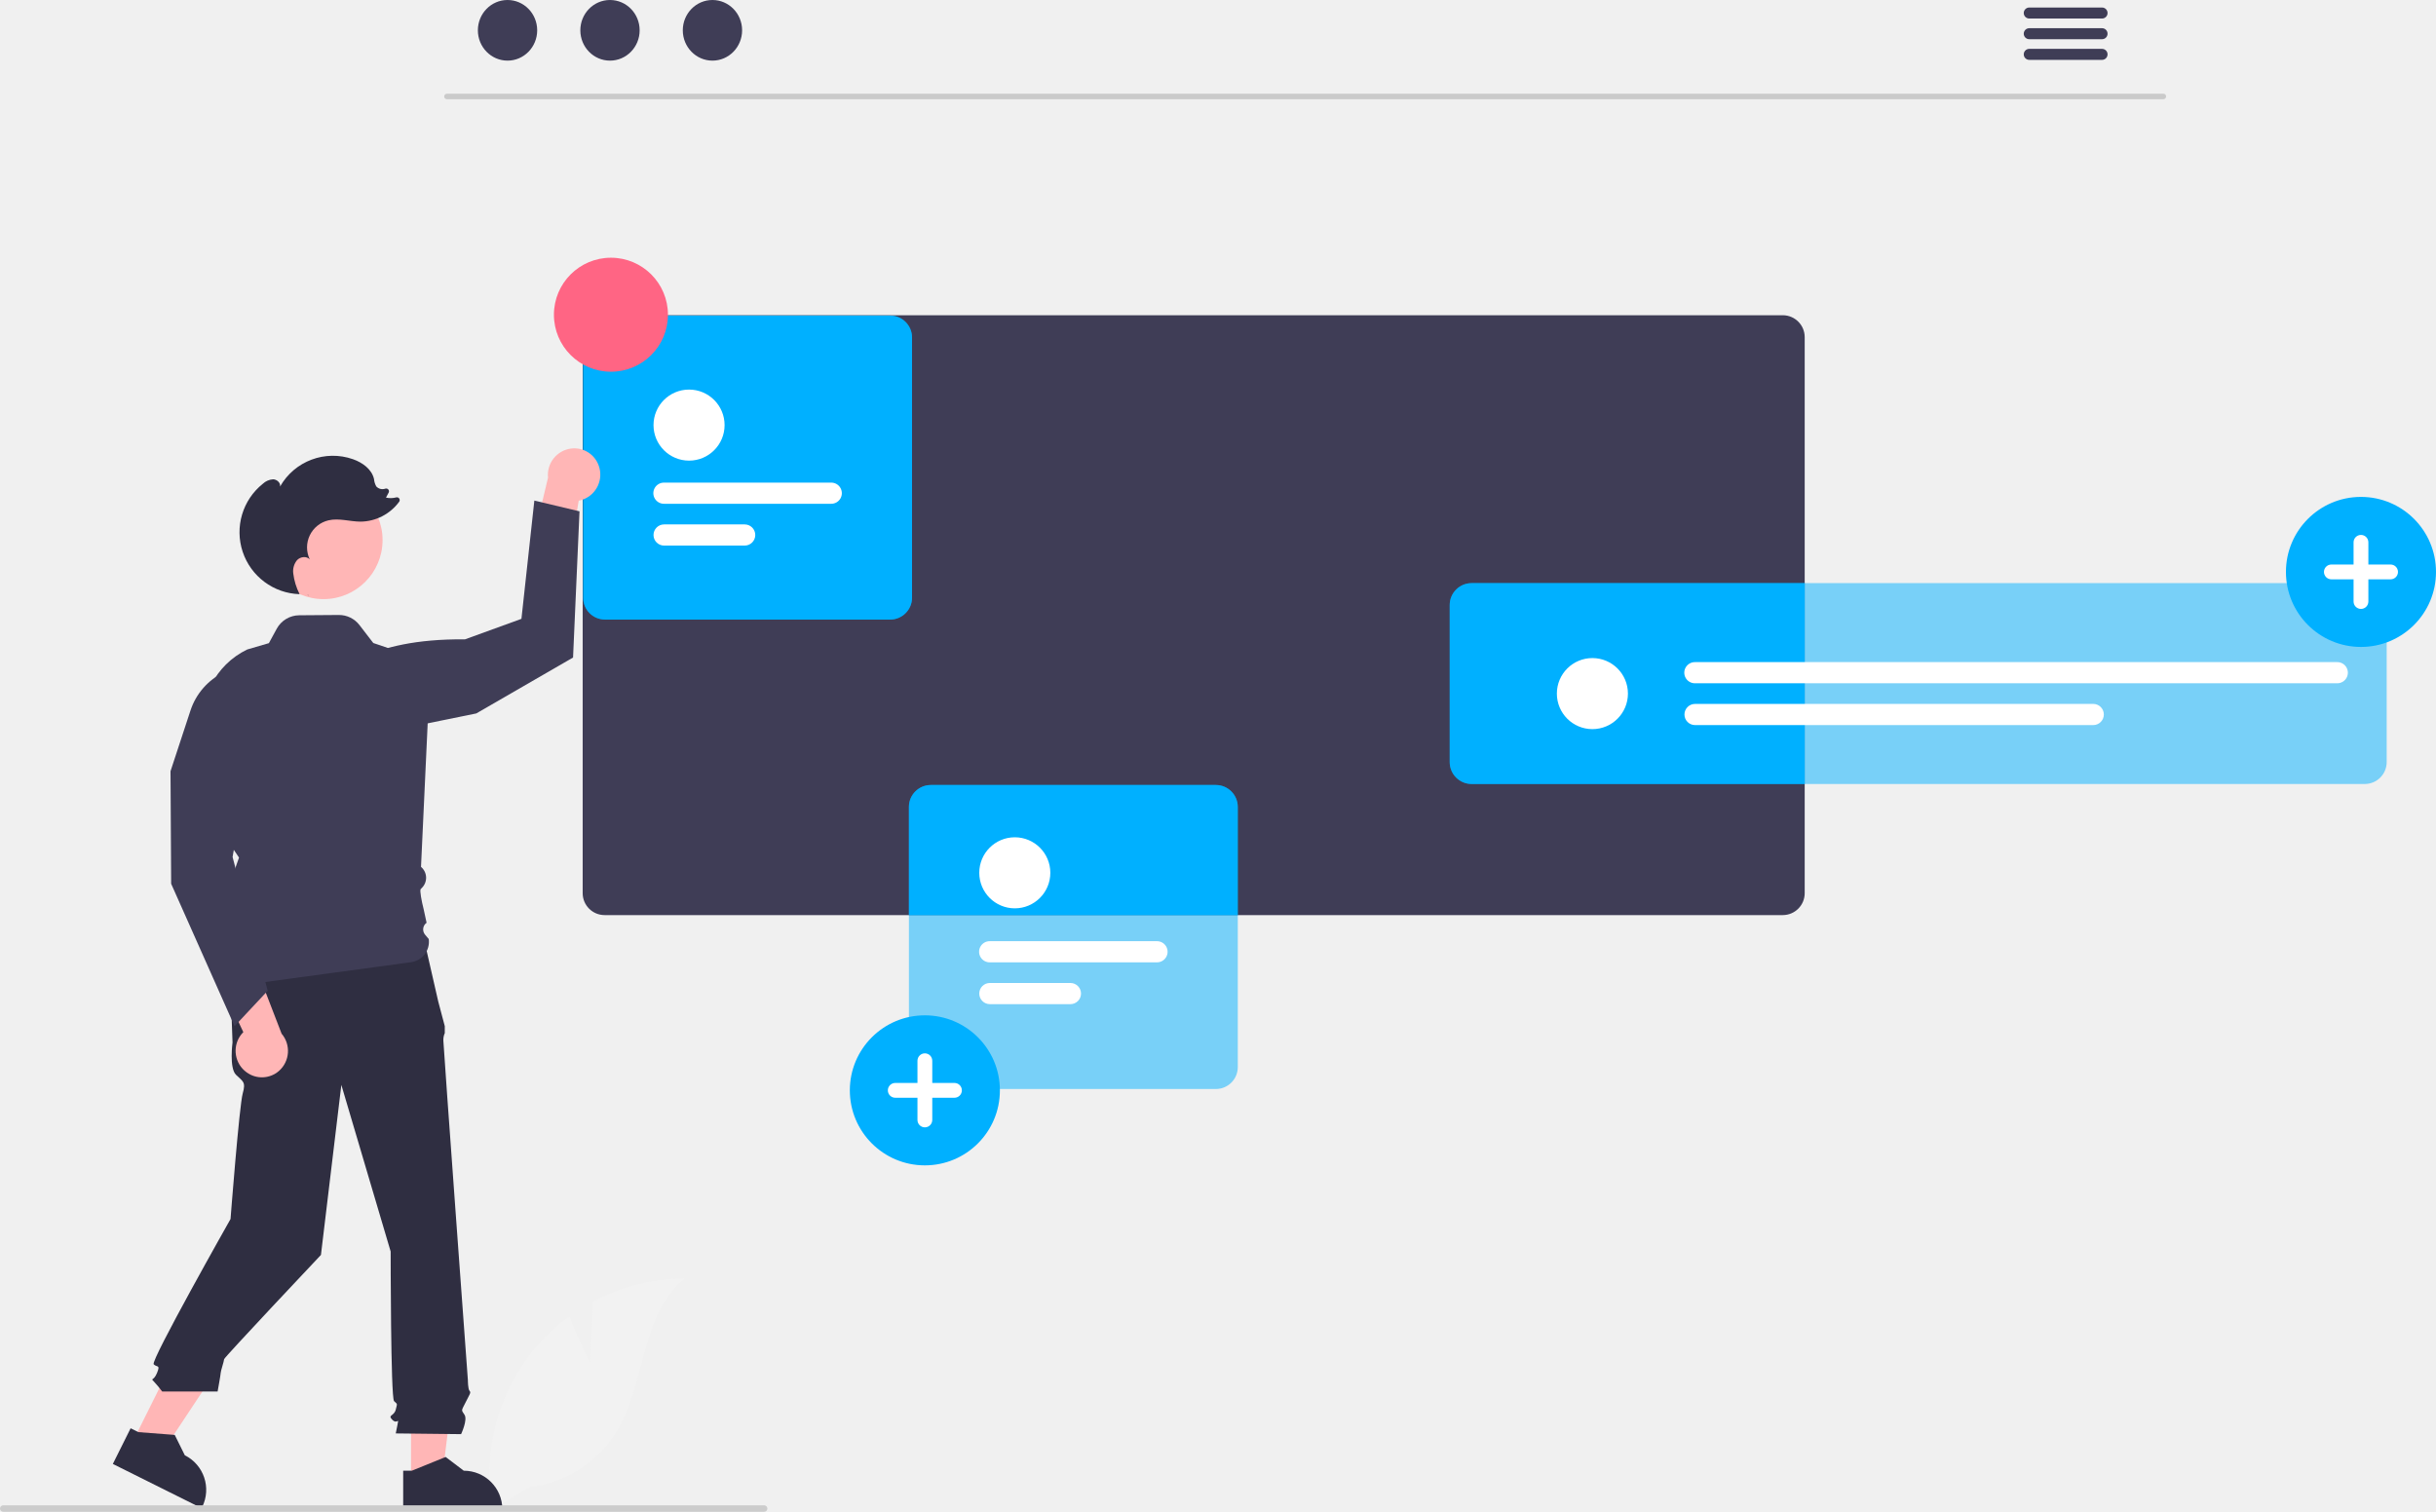
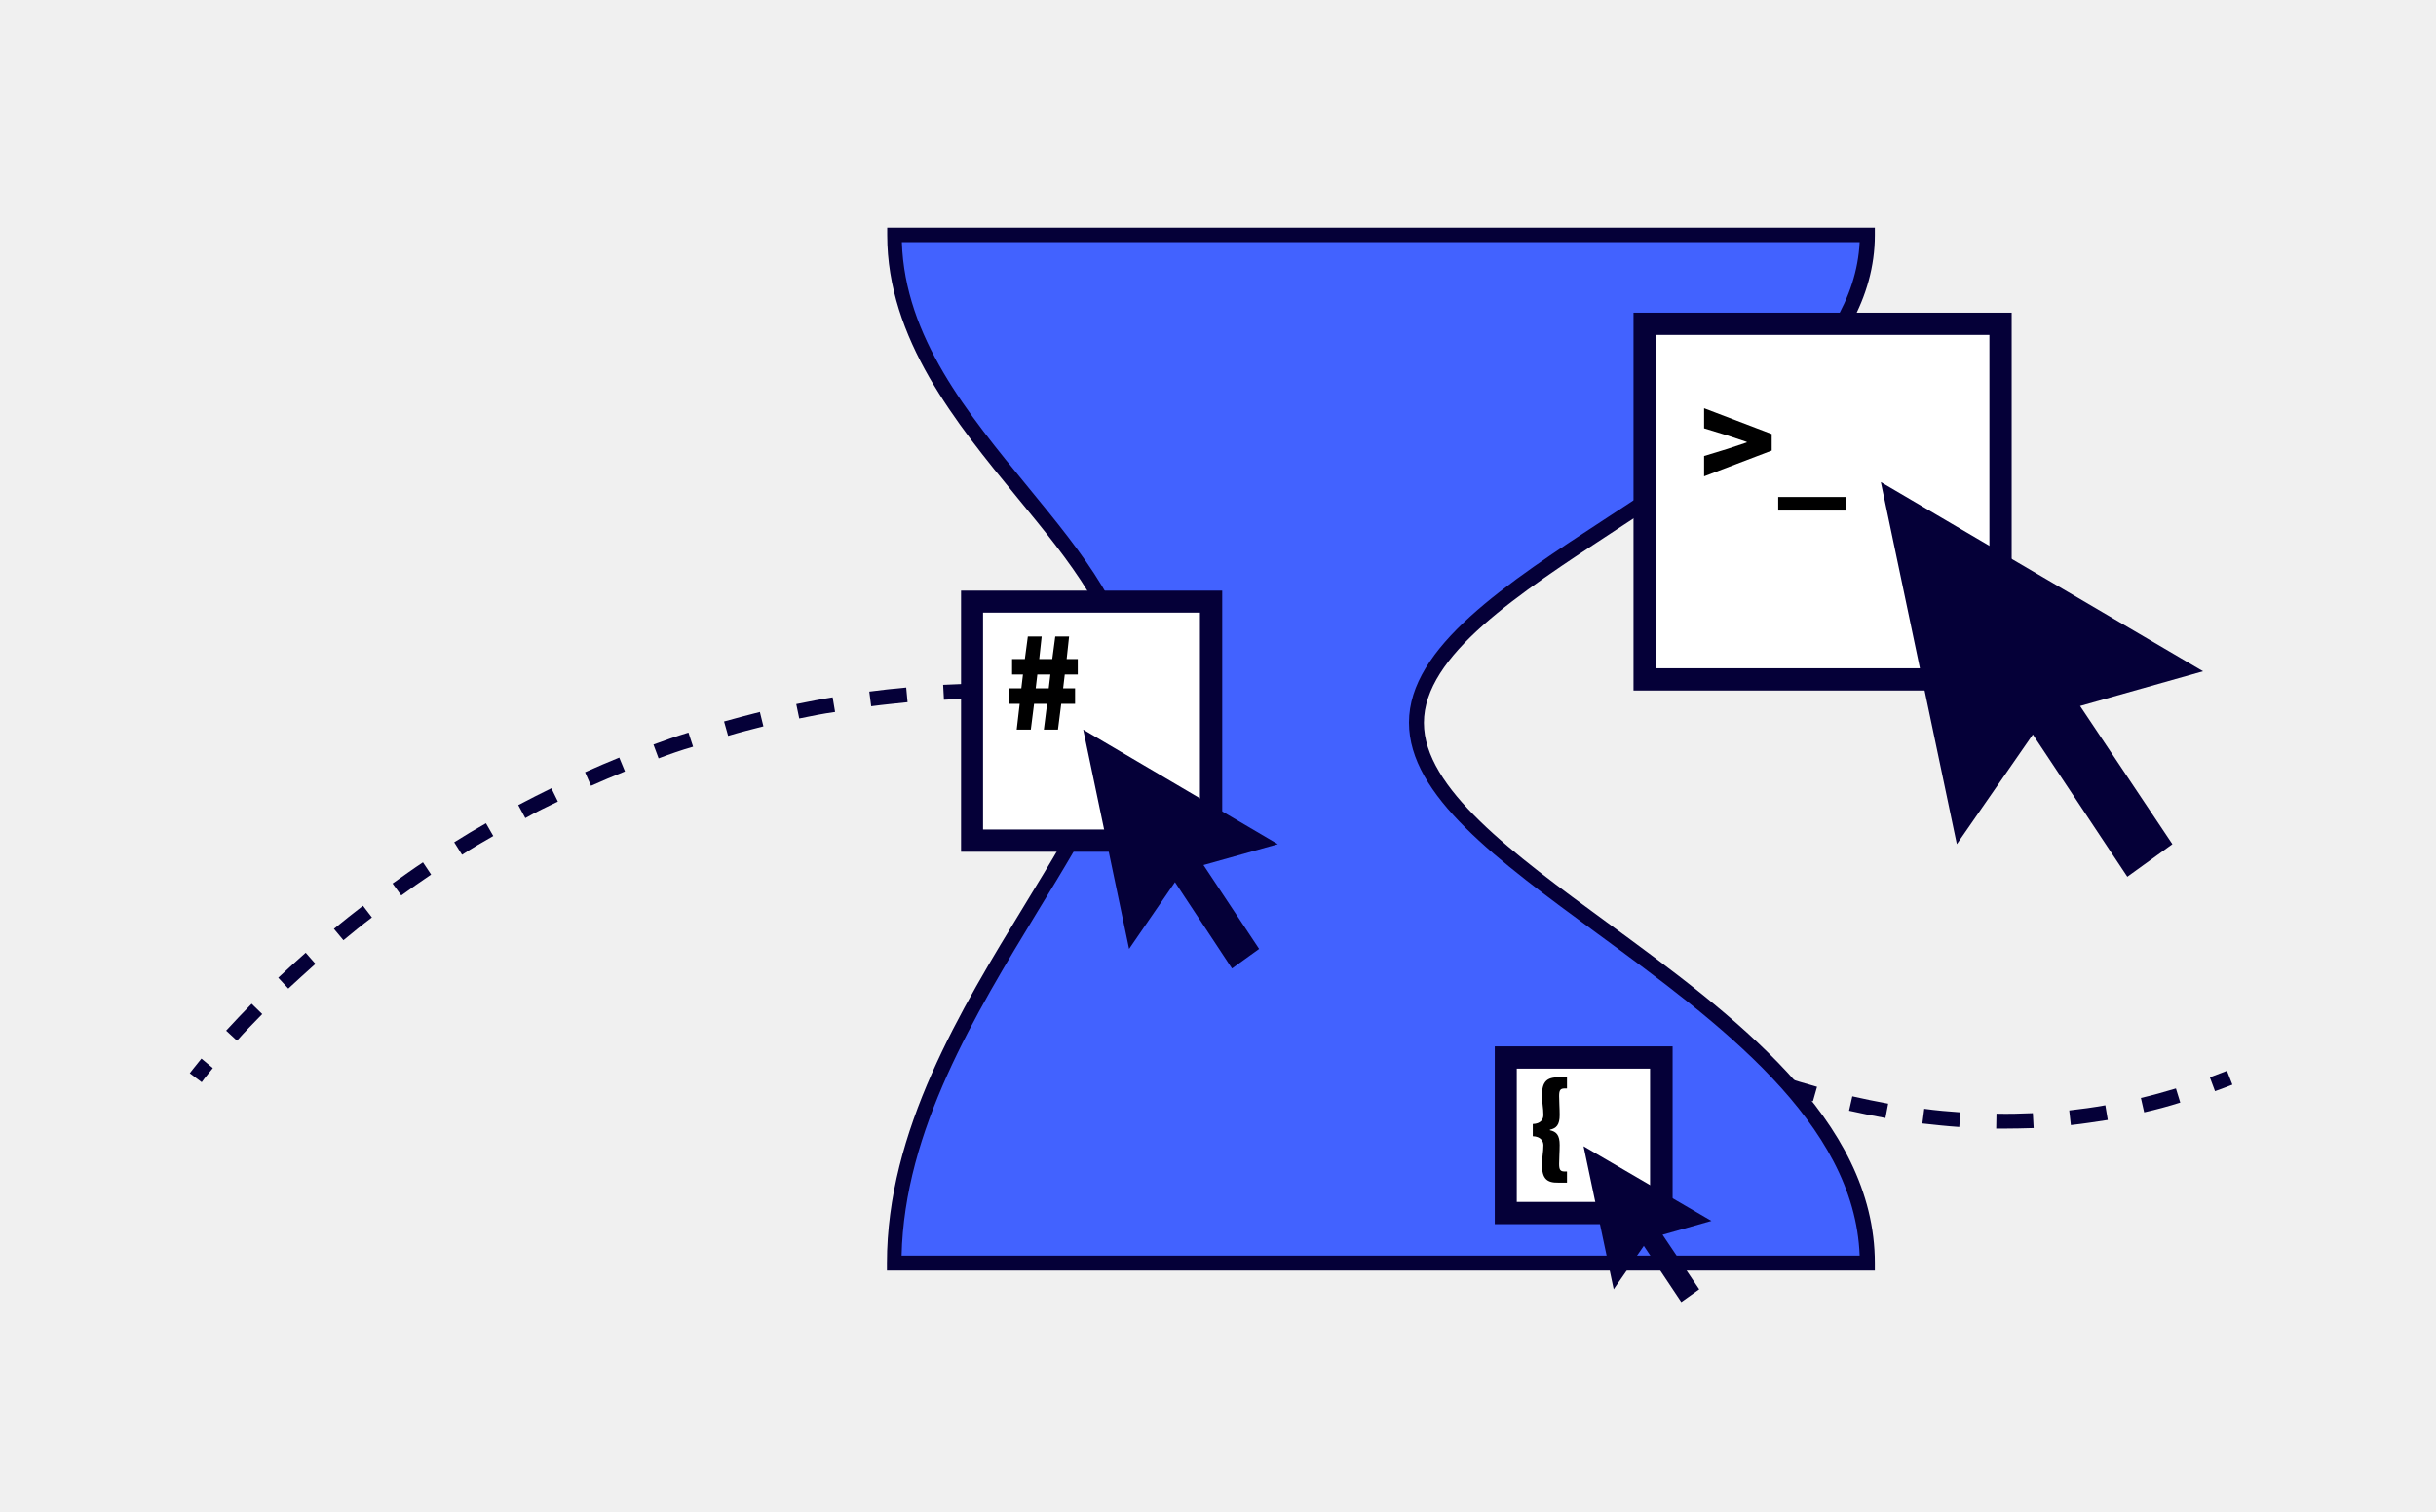
- <svg xmlns="http://www.w3.org/2000/svg" data-name="Layer 1" width="897.318" height="556.975" viewBox="0 0 897.318 556.975">
-   <path d="M368.68,673.559l.998-22.434a72.456,72.456,0,0,1,33.796-8.555c-16.231,13.27-14.203,38.851-25.208,56.697a43.582,43.582,0,0,1-31.959,20.14l-13.583,8.316A73.03,73.03,0,0,1,348.116,668.544a70.542,70.542,0,0,1,12.964-12.046C364.334,665.076,368.68,673.559,368.68,673.559Z" transform="translate(-151.3408 -171.5124)" fill="#f2f2f2" />
-   <path d="M948.262,208.065H315.939a1.016,1.016,0,0,1,0-2.031H948.262a1.016,1.016,0,0,1,0,2.031Z" transform="translate(-151.3408 -171.5124)" fill="#cacaca" />
-   <ellipse cx="186.953" cy="11.169" rx="10.925" ry="11.169" fill="#3f3d56" />
-   <ellipse cx="224.695" cy="11.169" rx="10.925" ry="11.169" fill="#3f3d56" />
-   <ellipse cx="262.437" cy="11.169" rx="10.925" ry="11.169" fill="#3f3d56" />
-   <path d="M925.645,174.281h-26.81a2.03,2.03,0,0,0,0,4.06h26.81a2.03,2.03,0,0,0,0-4.06Z" transform="translate(-151.3408 -171.5124)" fill="#3f3d56" />
-   <path d="M925.645,181.901h-26.81a2.03,2.03,0,0,0,0,4.06h26.81a2.03,2.03,0,0,0,0-4.06Z" transform="translate(-151.3408 -171.5124)" fill="#3f3d56" />
-   <path d="M925.645,189.511h-26.81a2.03,2.03,0,0,0,0,4.06h26.81a2.03,2.03,0,0,0,0-4.06Z" transform="translate(-151.3408 -171.5124)" fill="#3f3d56" />
-   <path d="M808.054,287.654h-434.01a8.07,8.07,0,0,0-8.07,8.06v204.87a8.079,8.079,0,0,0,8.07,8.07h434.01a8.077,8.077,0,0,0,8.06-8.07v-204.87A8.068,8.068,0,0,0,808.054,287.654Z" transform="translate(-151.3408 -171.5124)" fill="#3f3d56" />
-   <path d="M693.414,386.354a8.068,8.068,0,0,0-8.06,8.06v57.87a8.077,8.077,0,0,0,8.06,8.07H816.114v-74Z" transform="translate(-151.3408 -171.5124)" fill="#00b0ff" />
-   <path d="M1022.429,460.35H693.418a8.076,8.076,0,0,1-8.066-8.066V394.416a8.075,8.075,0,0,1,8.066-8.066h329.01a8.075,8.075,0,0,1,8.066,8.066v57.868A8.076,8.076,0,0,1,1022.429,460.35Z" transform="translate(-151.3408 -171.5124)" fill="#00b0ff" opacity="0.5" />
-   <circle cx="586.571" cy="255.537" r="13.089" fill="#fff" />
-   <path d="M1012.235,423.246H775.72a3.898,3.898,0,1,1,0-7.795h236.514a3.898,3.898,0,1,1,0,7.795Z" transform="translate(-151.3408 -171.5124)" fill="#fff" />
-   <path d="M922.404,438.648H775.72a3.898,3.898,0,1,1,0-7.796H922.404a3.898,3.898,0,0,1,0,7.796Z" transform="translate(-151.3408 -171.5124)" fill="#fff" />
-   <polygon points="151.406 545.537 162.734 545.536 168.123 501.843 151.404 501.843 151.406 545.537" fill="#ffb6b6" />
-   <path d="M299.858,713.351l3.188-0,12.448-5.062,6.672,5.062h.001a14.218,14.218,0,0,1,14.217,14.217v.462l-36.526.001Z" transform="translate(-151.3408 -171.5124)" fill="#2f2e41" />
-   <polygon points="49.051 530.809 59.19 535.862 83.504 499.161 68.541 491.703 49.051 530.809" fill="#ffb6b6" />
-   <path d="M199.456,697.722l2.854,1.422,13.399,1.022,3.713,7.506.001 0a14.218,14.218,0,0,1,6.382,19.066l-.206.413L192.908,710.86Z" transform="translate(-151.3408 -171.5124)" fill="#2f2e41" />
-   <path d="M307.766,518.609l-72.026,1.879,1.253,35.074s-1.253,9.395,1.253,11.9,3.758,2.505,2.505,6.889-4.491,46.274-4.491,46.274-29.562,52.27-28.309,53.522,2.505,0,1.253,3.132-2.505,1.879-1.253,3.132a46.128,46.128,0,0,1,3.132,3.758h20.416s1.142-6.263,1.142-6.889,1.253-4.384,1.253-5.011,35.669-38.417,35.669-38.417l7.516-62.631,18.163,61.379s0,53.863,1.253,55.116,1.253.626.626,3.132-3.132,1.879-1.253,3.758,2.505-1.253,1.879,1.879l-.626,3.132,24.062.269s2.505-5.279,1.253-7.158-1.177-1.366.351-4.441,2.155-3.701,1.528-4.327-.626-3.958-.626-3.958-9.031-123.184-9.031-125.063a6.247,6.247,0,0,1,.52-2.818V549.567l-2.399-9.037Z" transform="translate(-151.3408 -171.5124)" fill="#2f2e41" />
-   <path d="M1021.021,409.86a27.638,27.638,0,1,1,27.638-27.638A27.638,27.638,0,0,1,1021.021,409.86Z" transform="translate(-151.3408 -171.5124)" fill="#00b0ff" />
-   <path d="M1031.926,379.496h-8.179v-8.179a2.726,2.726,0,0,0-5.453,0v8.179h-8.179a2.726,2.726,0,1,0,0,5.453h8.179v8.179a2.726,2.726,0,0,0,5.453,0v-8.179h8.179a2.726,2.726,0,1,0,0-5.453Z" transform="translate(-151.3408 -171.5124)" fill="#fff" />
-   <path d="M599.224,460.724h-105.01a8.079,8.079,0,0,0-8.07,8.07v39.86h121.14v-39.86A8.077,8.077,0,0,0,599.224,460.724Z" transform="translate(-151.3408 -171.5124)" fill="#00b0ff" />
-   <path d="M599.221,572.724H494.21a8.076,8.076,0,0,1-8.066-8.066V468.79a8.075,8.075,0,0,1,8.066-8.066H599.221a8.075,8.075,0,0,1,8.066,8.066v95.868A8.076,8.076,0,0,1,599.221,572.724Z" transform="translate(-151.3408 -171.5124)" fill="#00b0ff" opacity="0.5" />
-   <circle cx="373.808" cy="321.563" r="13.089" fill="#fff" />
-   <path d="M577.472,526.06h-61.514a3.898,3.898,0,1,1,0-7.795h61.514a3.898,3.898,0,1,1,0,7.795Z" transform="translate(-151.3408 -171.5124)" fill="#fff" />
-   <path d="M545.641,541.462H515.958a3.898,3.898,0,0,1,0-7.796h29.684a3.898,3.898,0,0,1,0,7.796Z" transform="translate(-151.3408 -171.5124)" fill="#fff" />
-   <path d="M492.021,600.86a27.638,27.638,0,1,1,27.638-27.638A27.638,27.638,0,0,1,492.021,600.86Z" transform="translate(-151.3408 -171.5124)" fill="#00b0ff" />
-   <path d="M502.926,570.496h-8.179v-8.179a2.726,2.726,0,1,0-5.453,0v8.179h-8.179a2.726,2.726,0,1,0,0,5.453h8.179v8.179a2.726,2.726,0,1,0,5.453,0v-8.179h8.179a2.726,2.726,0,1,0,0-5.453Z" transform="translate(-151.3408 -171.5124)" fill="#fff" />
-   <path d="M479.228,399.779H374.218a8.076,8.076,0,0,1-8.066-8.066V295.845a8.075,8.075,0,0,1,8.066-8.066H479.228a8.075,8.075,0,0,1,8.066,8.066v95.868A8.076,8.076,0,0,1,479.228,399.779Z" transform="translate(-151.3408 -171.5124)" fill="#00b0ff" />
-   <circle cx="253.816" cy="156.618" r="13.089" fill="#00b0ff" />
-   <path d="M457.48,357.115h-61.514a3.898,3.898,0,1,1,0-7.795h61.514a3.898,3.898,0,1,1,0,7.795Z" transform="translate(-151.3408 -171.5124)" fill="#00b0ff" />
-   <path d="M425.649,372.517H395.966a3.898,3.898,0,1,1,0-7.796h29.684a3.898,3.898,0,1,1,0,7.796Z" transform="translate(-151.3408 -171.5124)" fill="#00b0ff" />
-   <path d="M479.228,399.779H374.218a8.076,8.076,0,0,1-8.066-8.066V295.845a8.075,8.075,0,0,1,8.066-8.066H479.228a8.075,8.075,0,0,1,8.066,8.066v95.868A8.076,8.076,0,0,1,479.228,399.779Z" transform="translate(-151.3408 -171.5124)" fill="#00b0ff" opacity="0.5" />
-   <circle cx="253.816" cy="156.618" r="13.089" fill="#fff" />
-   <path d="M457.48,357.115h-61.514a3.898,3.898,0,1,1,0-7.795h61.514a3.898,3.898,0,1,1,0,7.795Z" transform="translate(-151.3408 -171.5124)" fill="#fff" />
-   <path d="M425.649,372.517H395.966a3.898,3.898,0,1,1,0-7.796h29.684a3.898,3.898,0,1,1,0,7.796Z" transform="translate(-151.3408 -171.5124)" fill="#fff" />
-   <circle cx="225.043" cy="115.951" r="21" fill="#ff6584" />
-   <path d="M434.011,727.298a1.186,1.186,0,0,1-1.19,1.19h-280.29a1.19,1.19,0,0,1,0-2.38h280.29A1.187,1.187,0,0,1,434.011,727.298Z" transform="translate(-151.3408 -171.5124)" fill="#ccc" />
-   <path d="M371.896,343.088a9.771,9.771,0,0,1-5.759,12.435,9.6,9.6,0,0,1-1.635.451l-5.546,33.959-13.01-12.013,7.261-30.407a9.806,9.806,0,0,1,8.59-10.759,9.547,9.547,0,0,1,10.099,6.333Z" transform="translate(-151.3408 -171.5124)" fill="#ffb6b6" />
-   <path d="M275.881,420.037s10.097-13.341,46.739-12.976l20.798-7.556,4.753-43.57,16.636,3.961-2.377,53.868-35.648,20.597-46.739,9.506Z" transform="translate(-151.3408 -171.5124)" fill="#3f3d56" />
-   <circle id="a9729a65-ee7a-4a83-8b52-5849077a5ed0" data-name="ab6171fa-7d69-4734-b81c-8dff60f9761b" cx="119.175" cy="198.983" r="21.747" fill="#ffb6b6" />
-   <path d="M233.708,535.39a.417.417,0,0,1-.114-.015c-.402-.112-.719-.2.73-12.729l1.564-9.903L234.361,503.997l-2.568-2.568,4.127-4.127,3.463-9.838-5.993-8.88-6.876-36.316a28.972,28.972,0,0,1,15.911-31.478l7.958-2.325,2.895-5.31a9.52,9.52,0,0,1,8.287-4.962l14.573-.109a9.52,9.52,0,0,1,7.617,3.715l5.084,6.609,21.083,7.162-3.496,75.321,0,0a5.233,5.233,0,0,1,.359,7.695c-.219.221-.393.401-.501.52-.355.505.311,4.275,1.135,7.475l1.056,4.901h0a3.013,3.013,0,0,0-.548,4.398l1.346,1.591v0a7.599,7.599,0,0,1-6.507,8.535C283.5,528.628,233.809,535.39,233.708,535.39Z" transform="translate(-151.3408 -171.5124)" fill="#3f3d56" />
-   <path d="M264.953,391.178q-.139-.307-.278-.616c.036.001.071.006.106.007Z" transform="translate(-151.3408 -171.5124)" fill="#2f2e41" />
-   <path d="M248.164,349.737a6.053,6.053,0,0,1,3.792-1.639c1.406.045,2.832,1.315,2.541,2.692a22.348,22.348,0,0,1,26.895-10.085c3.495,1.233,6.923,3.7,7.726,7.318a6.591,6.591,0,0,0,.83,2.702,3.084,3.084,0,0,0,3.282.832l.035-.01a1.028,1.028,0,0,1,1.242,1.451l-.989,1.844a7.925,7.925,0,0,0,3.776-.08,1.027,1.027,0,0,1,1.09,1.598,17.895,17.895,0,0,1-14.269,7.334c-3.951-.024-7.944-1.386-11.789-.477a10.24,10.24,0,0,0-6.888,14.376c-1.181-1.292-3.465-.986-4.674.281a6.41,6.41,0,0,0-1.399,4.905,22.757,22.757,0,0,0,2.336,7.639,22.836,22.836,0,0,1-13.537-40.678Z" transform="translate(-151.3408 -171.5124)" fill="#2f2e41" />
-   <path d="M242.18,566.581a9.771,9.771,0,0,1-2.302-13.509,9.6,9.6,0,0,1,1.092-1.298l-14.675-31.123,17.527,2.525,11.249,29.168a9.806,9.806,0,0,1-.98,13.733,9.547,9.547,0,0,1-11.91.505Z" transform="translate(-151.3408 -171.5124)" fill="#ffb6b6" />
-   <path d="M237.736,549.587,214.384,497.103l-.234-41.452,7.361-22.39a23.925,23.925,0,0,1,30.827-15.04l.162.058.068.158c.272.635,6.446,15.906-11.867,47.322l-3.686,21.496,12.932,49.274Z" transform="translate(-151.3408 -171.5124)" fill="#3f3d56" />
+ <svg xmlns="http://www.w3.org/2000/svg" version="1.1" id="图层_1" x="0px" y="0px" viewBox="0 0 897.3 557" style="enable-background:new 0 0 897.3 557;" xml:space="preserve">
+   <style type="text/css">
+ 	.st0{fill:#050038;}
+ 	.st1{fill:#4262FF;}
+ 	.st2{fill:#FFFFFF;}
+ </style>
+   <g>
+     <path class="st0" d="M74.3,398.7l-4.4-3.3c0.1-0.1,1.5-2,4.3-5.4l4.2,3.5C75.7,396.8,74.3,398.6,74.3,398.7z" />
+     <path class="st0" d="M738,415.8c-0.9,0-1.8,0-2.7,0l0.1-5.5c4.4,0.1,9,0,13.4-0.2l0.3,5.5C745.4,415.7,741.7,415.8,738,415.8z    M721.7,415.2c-4.5-0.3-9.1-0.8-13.6-1.3l0.7-5.4c4.4,0.6,8.9,1,13.3,1.3L721.7,415.2z M762.8,414.5l-0.6-5.4   c4.4-0.5,8.9-1.1,13.3-1.9l0.9,5.4C771.9,413.3,767.3,414,762.8,414.5z M694.5,411.9c-4.4-0.8-9-1.7-13.4-2.7l1.2-5.3   c4.4,1,8.8,1.9,13.2,2.7L694.5,411.9z M789.8,409.8l-1.2-5.3c4.3-1,8.6-2.2,12.9-3.5l1.6,5.2C798.7,407.6,794.2,408.8,789.8,409.8z    M667.8,405.7c-4.4-1.2-8.8-2.6-13.1-4l1.7-5.2c4.3,1.4,8.6,2.7,12.9,3.9L667.8,405.7z M641.8,397.1c-4.2-1.6-8.5-3.3-12.7-5.1   l2.1-5c4.1,1.8,8.3,3.4,12.5,5L641.8,397.1z M616.6,386.5c-4-1.9-8.2-3.9-12.3-6l2.5-4.9c4,2.1,8.1,4.1,12.1,5.9L616.6,386.5z    M87.3,383.4l-4-3.7c3-3.3,6.2-6.6,9.4-9.9l3.9,3.8C93.4,376.9,90.2,380.1,87.3,383.4z M592.3,374c-3.9-2.2-7.9-4.5-11.8-6.8   l2.8-4.7c3.9,2.3,7.8,4.6,11.7,6.7L592.3,374z M106.2,364.2l-3.7-4c3.3-3.1,6.7-6.2,10.1-9.2l3.6,4.1   C112.8,358.1,109.5,361.2,106.2,364.2z M568.9,360c-3.8-2.4-7.6-5-11.4-7.5l3.1-4.5c3.7,2.5,7.5,5,11.3,7.4L568.9,360z    M126.5,346.4l-3.5-4.2c3.5-2.9,7.1-5.7,10.7-8.5l3.3,4.3C133.4,340.7,129.9,343.6,126.5,346.4z M546.3,344.6   c-3.8-2.7-7.4-5.4-11-8.1l3.3-4.3c3.5,2.7,7.1,5.4,10.8,8L546.3,344.6z M147.8,329.9l-3.2-4.4c3.7-2.6,7.4-5.3,11.2-7.8l3,4.5   C155.1,324.7,151.4,327.3,147.8,329.9z M524.6,328.1c-3.7-2.9-7.2-5.8-10.5-8.7l3.5-4.2c3.3,2.8,6.8,5.7,10.4,8.6L524.6,328.1z    M170.2,314.9l-2.9-4.6c3.8-2.4,7.8-4.8,11.7-7l2.7,4.7C177.8,310.2,173.9,312.5,170.2,314.9z M503.7,310.5   c-3.6-3.2-6.9-6.2-10.1-9.2l3.7-4c3.1,2.9,6.5,6,10,9.1L503.7,310.5z M193.5,301.4l-2.6-4.8c4-2.1,8.1-4.2,12.2-6.2l2.4,4.9   C201.5,297.2,197.4,299.2,193.5,301.4z M483.7,291.8c-3.3-3.2-6.5-6.5-9.6-9.7l3.9-3.8c2.8,2.9,6,6.1,9.5,9.6L483.7,291.8z    M217.7,289.5l-2.2-5c4.2-1.9,8.4-3.7,12.6-5.4l2.1,5.1C225.9,285.9,221.8,287.7,217.7,289.5z M242.6,279.4l-1.9-5.1   c4.3-1.6,8.6-3.1,12.9-4.4l1.7,5.2C251.1,276.3,246.8,277.8,242.6,279.4z M464.7,272.2c-1.7-1.9-2.9-3.2-3.5-4   c-2.1-0.5-4.3-1-6.4-1.4l1.2-5.3c2.4,0.5,4.9,1.1,7.4,1.7l0.9,0.2l0.6,0.7c0,0,1.4,1.6,4,4.5L464.7,272.2z M268.2,271.1l-1.5-5.3   c4.4-1.2,8.8-2.4,13.2-3.5l1.3,5.3C276.9,268.7,272.5,269.8,268.2,271.1z M294.4,264.7l-1.1-5.3c4.5-0.9,9-1.8,13.4-2.5l0.9,5.4   C303.2,262.9,298.8,263.8,294.4,264.7z M441.5,264.1c-4.4-0.8-8.9-1.6-13.3-2.3l0.8-5.4c4.4,0.7,9,1.5,13.5,2.3L441.5,264.1z    M320.9,260.2l-0.7-5.4c4.5-0.6,9-1.1,13.6-1.5l0.5,5.4C329.8,259.2,325.3,259.6,320.9,260.2z M414.9,260c-4.5-0.5-9-1-13.4-1.4   l0.5-5.4c4.5,0.4,9.1,0.9,13.6,1.4L414.9,260z M347.7,257.8l-0.3-5.5c4.5-0.2,9.1-0.4,13.7-0.5l0.1,5.5   C356.7,257.3,352.2,257.5,347.7,257.8z M388.1,257.7c-4.4-0.2-9-0.4-13.5-0.5l0.1-5.5c4.5,0.1,9.1,0.2,13.6,0.5L388.1,257.7z" />
+     <path class="st0" d="M815.9,402l-1.9-5.1c2.1-0.8,4.2-1.6,6.3-2.4l2,5.1C820.2,400.4,818,401.3,815.9,402z" />
+   </g>
+   <g id="Group-3_3_">
+     <g>
+       <g>
+         <path id="Fill-1_9_" class="st1" d="M687.8,465.3H329.4c0-85.8,85.7-159,85.7-212.2s-85.7-96.8-85.7-166.6h358.4     c0,82.4-166.1,121.9-166.1,179.7C521.7,324,687.8,372.6,687.8,465.3" />
+         <path class="st0" d="M690.5,468.1H326.7v-2.7c0-48.8,27-93.2,50.9-132.3c18.7-30.7,34.9-57.2,34.9-79.9c0-23.8-18.4-46.3-37.9-70     c-22.4-27.3-47.8-58.3-47.8-96.6v-2.7h363.8v2.7c0,46.3-50.6,79.4-95.3,108.6c-36.4,23.8-70.8,46.3-70.8,71.1     c0,24.1,32.7,48.1,67.4,73.5c46.3,33.9,98.7,72.4,98.7,125.6v2.7H690.5z M332.1,462.6H685c-1.8-49.1-52-85.9-96.4-118.5     c-37.3-27.4-69.6-51-69.6-77.9c0-27.8,35.6-51.1,73.3-75.7c42.6-27.8,90.7-59.3,92.7-101.3H332.2c1.1,35,24.2,63.1,46.6,90.4     c20.1,24.5,39.1,47.7,39.1,73.5c0,24.2-16.5,51.3-35.7,82.7C359.2,373.7,333.1,416.4,332.1,462.6z" />
+       </g>
+     </g>
+   </g>
+   <g>
+     <rect id="Rectangle_1_" x="605.8" y="119.3" class="st2" width="131.1" height="131.1" />
+     <path class="st0" d="M741,254.4H601.7V115.2H741V254.4z M609.9,246.2h122.9V123.4H609.9V246.2z" />
+   </g>
+   <g>
+     <rect id="Rectangle-Copy_1_" x="358.1" y="221.7" class="st2" width="88.1" height="88.1" />
+     <path class="st0" d="M450.2,313.8H354v-96.2h96.2V313.8z M362.2,305.6H442v-79.9h-79.9v79.9H362.2z" />
+   </g>
+   <g>
+     <rect id="Rectangle-Copy-2_1_" x="554.6" y="389.6" class="st2" width="57.3" height="57.3" />
+     <path class="st0" d="M616.1,451h-65.5v-65.5h65.5V451z M558.7,442.8h49.1v-49.1h-49.1V442.8z" />
+   </g>
+   <polygon id="Path-185-Copy-2_7_" class="st0" points="453.8,356.8 432.8,325 415.9,349.6 399,268.8 470.7,311 443.3,318.7   463.8,349.6 " />
+   <polygon id="Path-185-Copy_7_" class="st0" points="783.6,323 748.8,270.6 720.8,311 692.8,177.6 811.5,247.3 766.2,260.1   800.2,311 " />
+   <polygon id="Path-185-Copy-3_7_" class="st0" points="619.3,479.7 605.5,459 594.4,475 583.3,422.3 630.4,449.8 612.4,454.9   625.9,475 " />
+   <g>
+     <path d="M627.7,168l8.5-2.6l7.2-2.4v-0.2l-7.2-2.4l-8.5-2.6v-7.4l24.9,9.5v6.1l-24.9,9.5V168z" />
+     <path d="M655,183.1h25.1v5H655V183.1z" />
+   </g>
+   <g>
+     <path d="M375.6,259.3h-3.8v-5.7h4.4l0.6-5.1h-4v-5.7h4.7l1.1-8.3h5.1l-0.9,8.3h4.8l1.1-8.3h5.1l-0.9,8.3h4.1v5.7h-4.8l-0.6,5.1h4.4   v5.7h-5.1l-1.2,9.5h-5.2l1.2-9.5h-4.8l-1.2,9.5h-5.2L375.6,259.3z M386.3,253.6l0.6-5.1h-4.8l-0.6,5.1H386.3z" />
+   </g>
+   <g>
+     <path d="M568,429.2c0-3.2,0.5-4.5,0.5-7.3c0-1.5-1-3.2-3.9-3.3v-4.5c2.9-0.1,3.9-1.7,3.9-3.3c0-2.8-0.5-4.2-0.5-7.3   c0-5,1.8-6.6,6-6.6h3.2v4.1h-0.7c-1.7,0-2.2,0.5-2.2,2.8s0.2,4.4,0.2,7c0,3.6-1.2,4.9-3.6,5.4v0.2c2.4,0.5,3.6,1.8,3.6,5.4   c0,2.6-0.2,4.7-0.2,7s0.5,2.8,2.2,2.8h0.7v4.1H574C569.8,435.8,568,434.2,568,429.2z" />
+   </g>
</svg>
